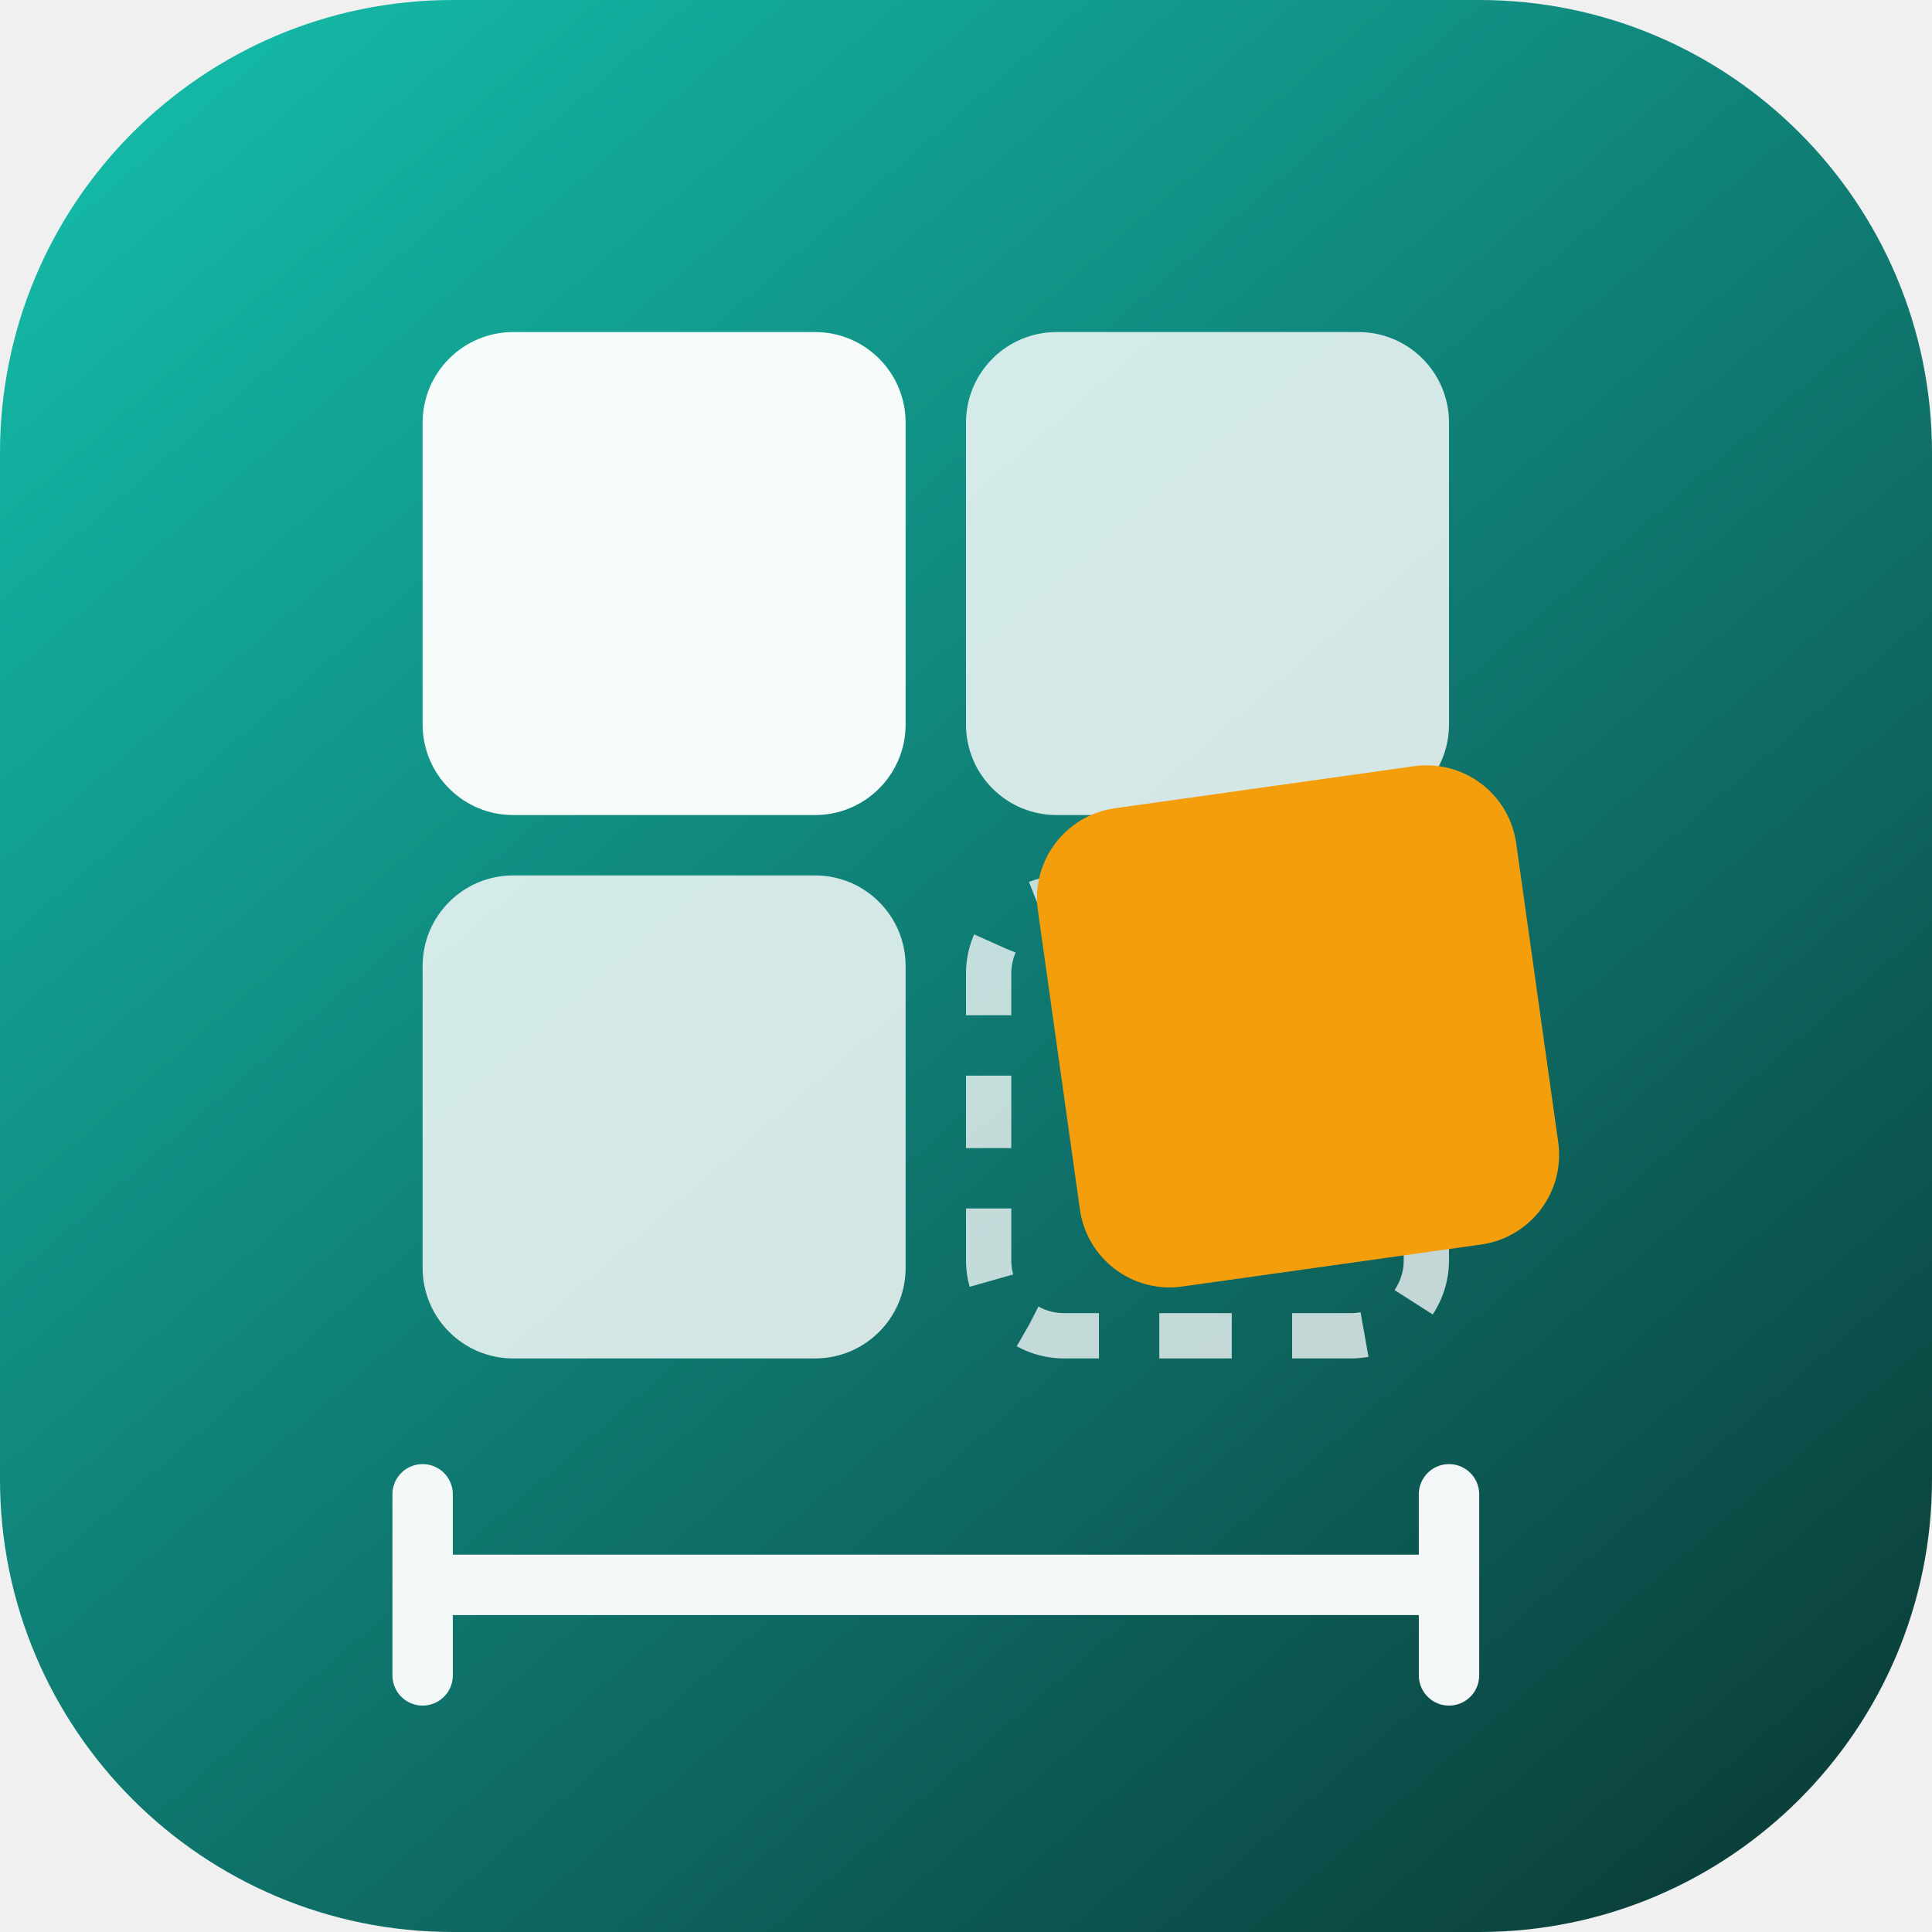
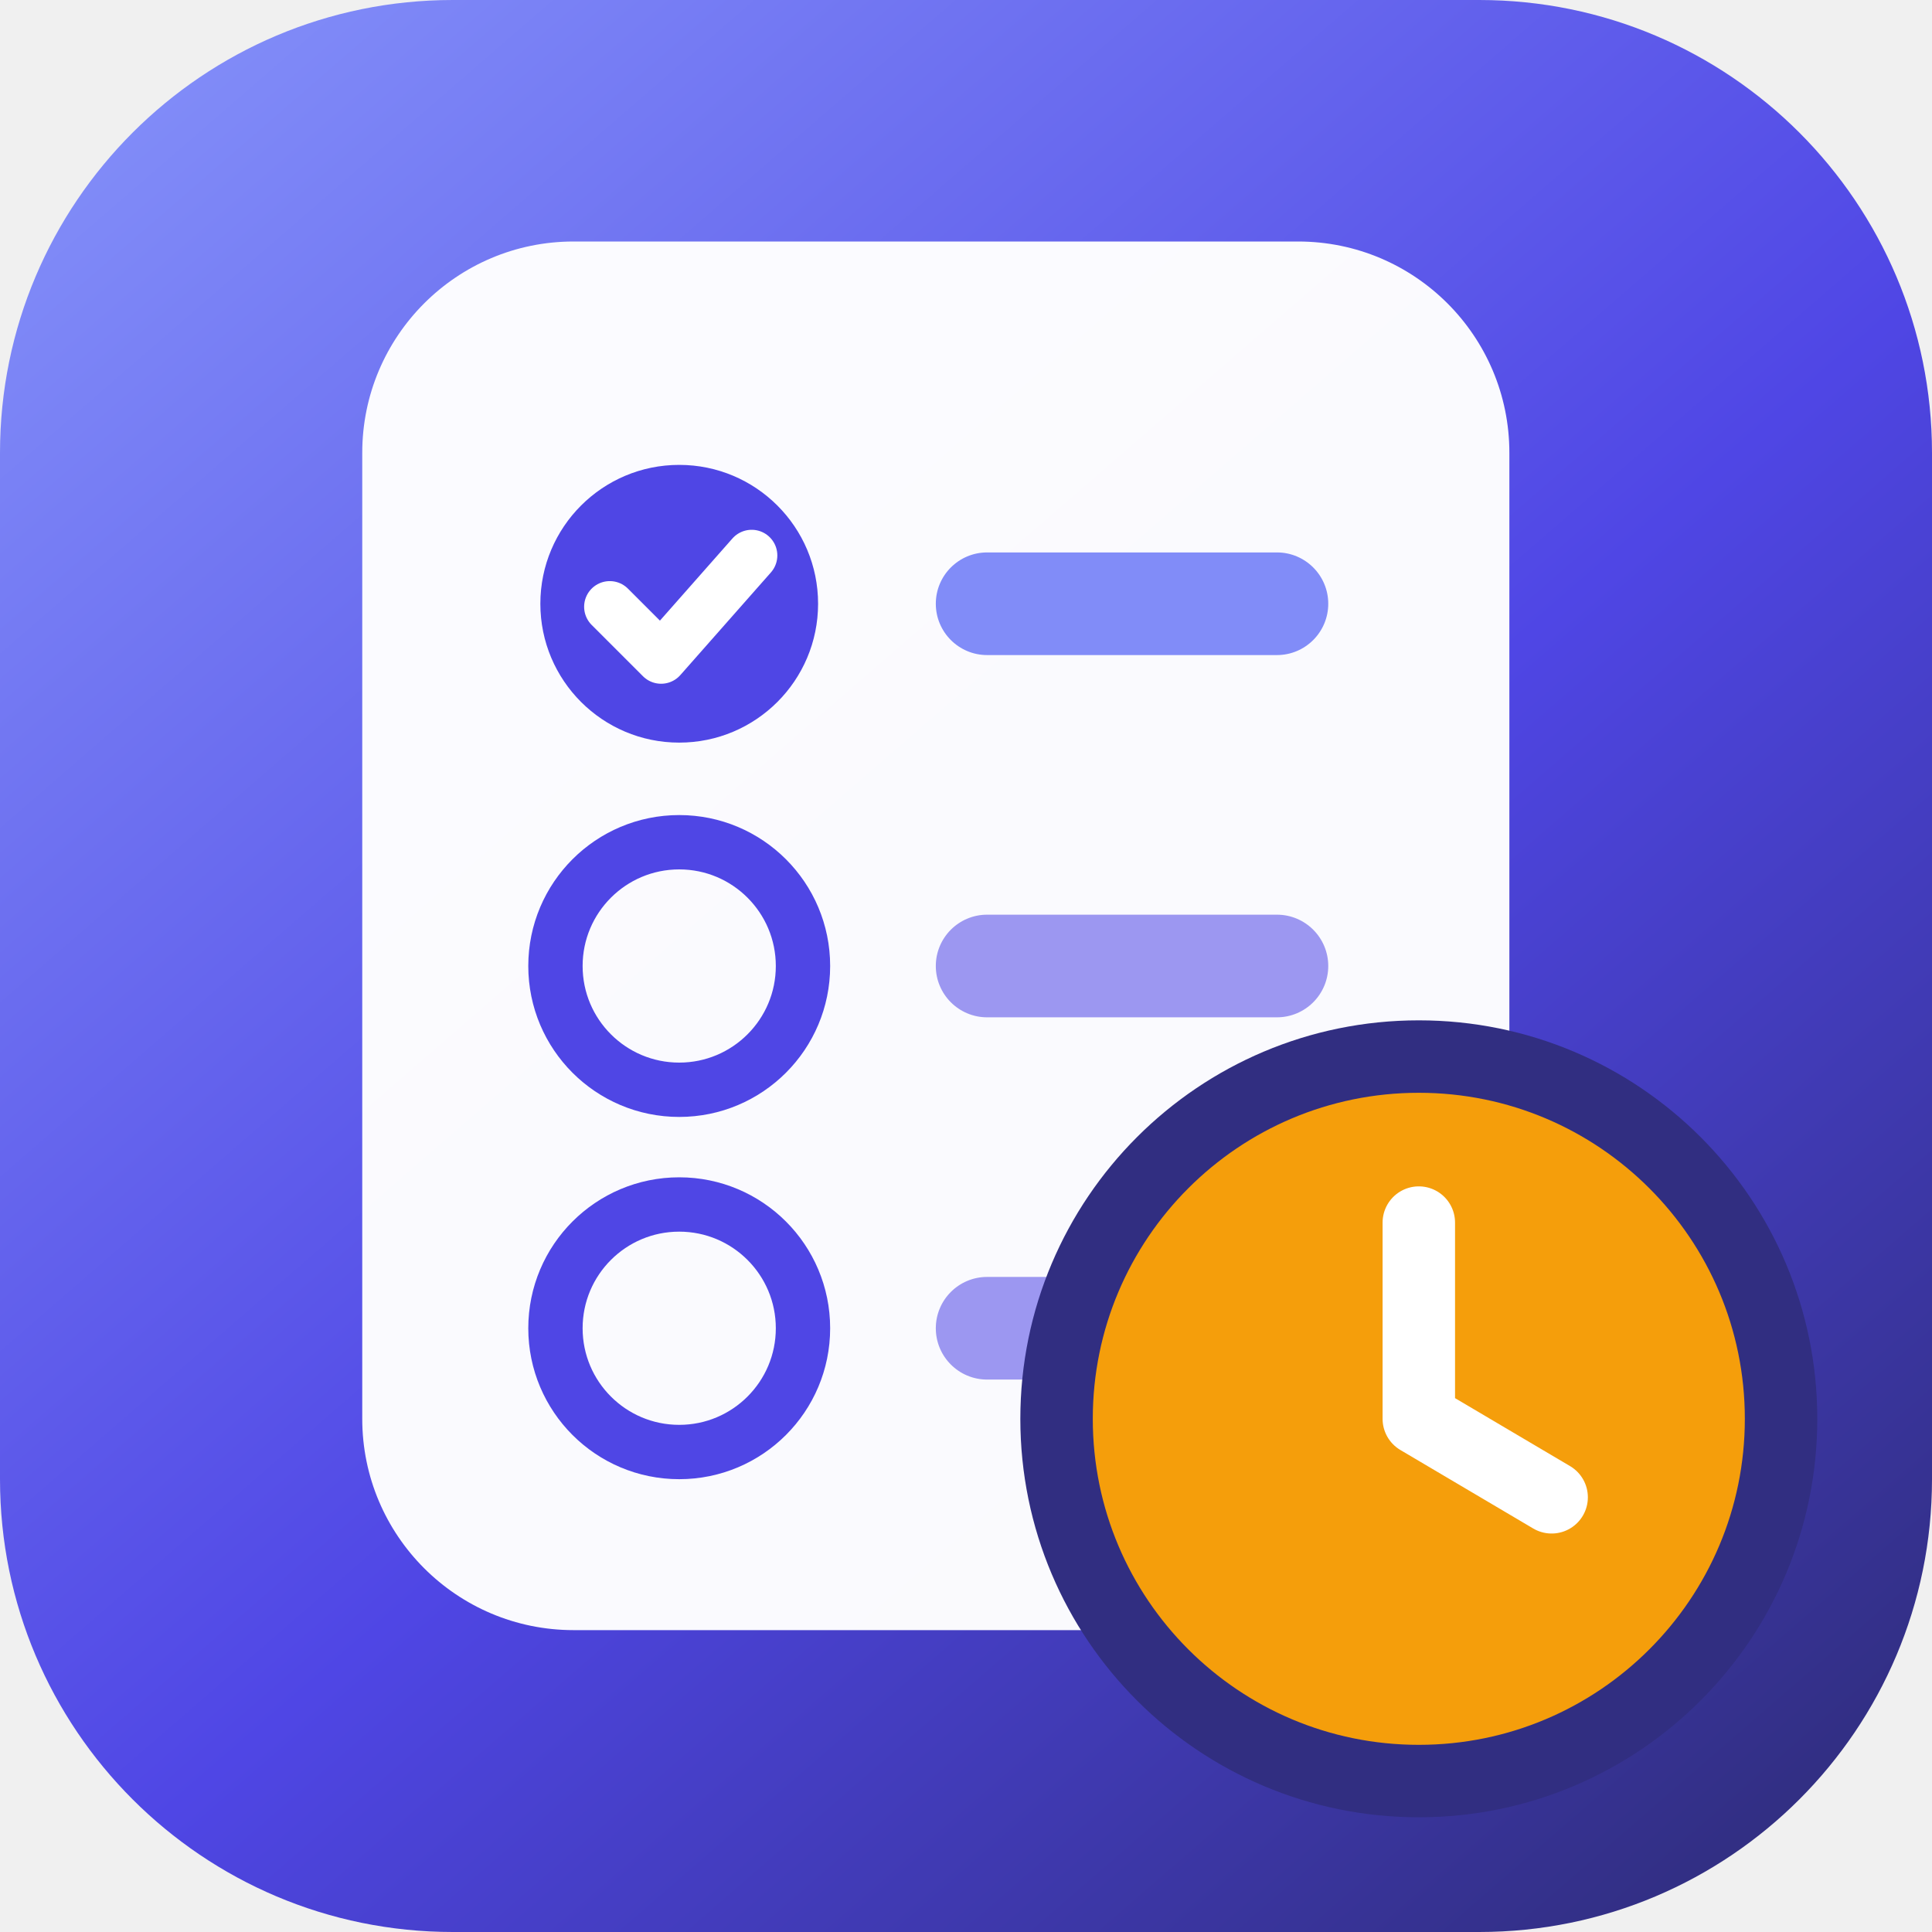
<svg xmlns="http://www.w3.org/2000/svg" width="64" height="64" viewBox="0 0 64 64">
  <defs>
    <linearGradient id="ap-g" x1="6" y1="2" x2="58" y2="62" gradientUnits="userSpaceOnUse">
-       <stop offset="0" stop-color="#14B8A6" />
-       <stop offset=".55" stop-color="#0F766E" />
-       <stop offset="1" stop-color="#0B3F3B" />
+       <stop offset="0" stop-color="#818CF8" />
+       <stop offset=".55" stop-color="#4F46E5" />
+       <stop offset="1" stop-color="#312E81" />
    </linearGradient>
  </defs>
  <rect width="64" height="64" rx="15" fill="url(#ap-g)" />
-   <rect x="14" y="11" width="16" height="16" rx="3" fill="#FFFFFF" opacity="0.96" />
-   <rect x="32" y="11" width="16" height="16" rx="3" fill="#FFFFFF" opacity="0.82" />
-   <rect x="14" y="29" width="16" height="16" rx="3" fill="#FFFFFF" opacity="0.82" />
-   <rect x="32.75" y="29.75" width="14.5" height="14.5" rx="2.5" fill="none" stroke="#FFFFFF" stroke-width="1.5" stroke-dasharray="2.4 2" opacity=".75" />
-   <rect x="35" y="26" width="16" height="16" rx="3" fill="#F59E0B" opacity="1" transform="rotate(-8 43 34)" />
-   <path d="M14 52.5H48M14 49.5v6M48 49.5v6" stroke="#FFFFFF" stroke-width="2" stroke-linecap="round" fill="none" opacity=".95" />
+   <rect x="12" y="8" width="38" height="46" rx="7" fill="#FFFFFF" opacity="0.97" />
+   <circle cx="22.5" cy="20" r="4.6" fill="#4F46E5" />
+   <path d="M20.2 20.1l1.7 1.7 3-3.4" stroke="#FFFFFF" stroke-width="1.7" stroke-linecap="round" stroke-linejoin="round" fill="none" />
+   <rect x="31" y="18.3" width="13" height="3.4" rx="1.7" fill="#818CF8" />
+   <circle cx="22.5" cy="32" r="4.1" fill="none" stroke="#4F46E5" stroke-width="1.8" />
+   <rect x="31" y="30.3" width="13" height="3.4" rx="1.7" fill="#4F46E5" opacity=".55" />
+   <circle cx="22.5" cy="44" r="4.1" fill="none" stroke="#4F46E5" stroke-width="1.8" />
+   <rect x="31" y="42.3" width="9" height="3.4" rx="1.7" fill="#4F46E5" opacity=".55" />
+   <circle cx="47" cy="47" r="12" fill="#F59E0B" stroke="#312E81" stroke-width="2.4" />
+   <path d="M47 40.5V47l4.4 2.6" stroke="#FFFFFF" stroke-width="2.4" stroke-linecap="round" stroke-linejoin="round" fill="none" />
</svg>
